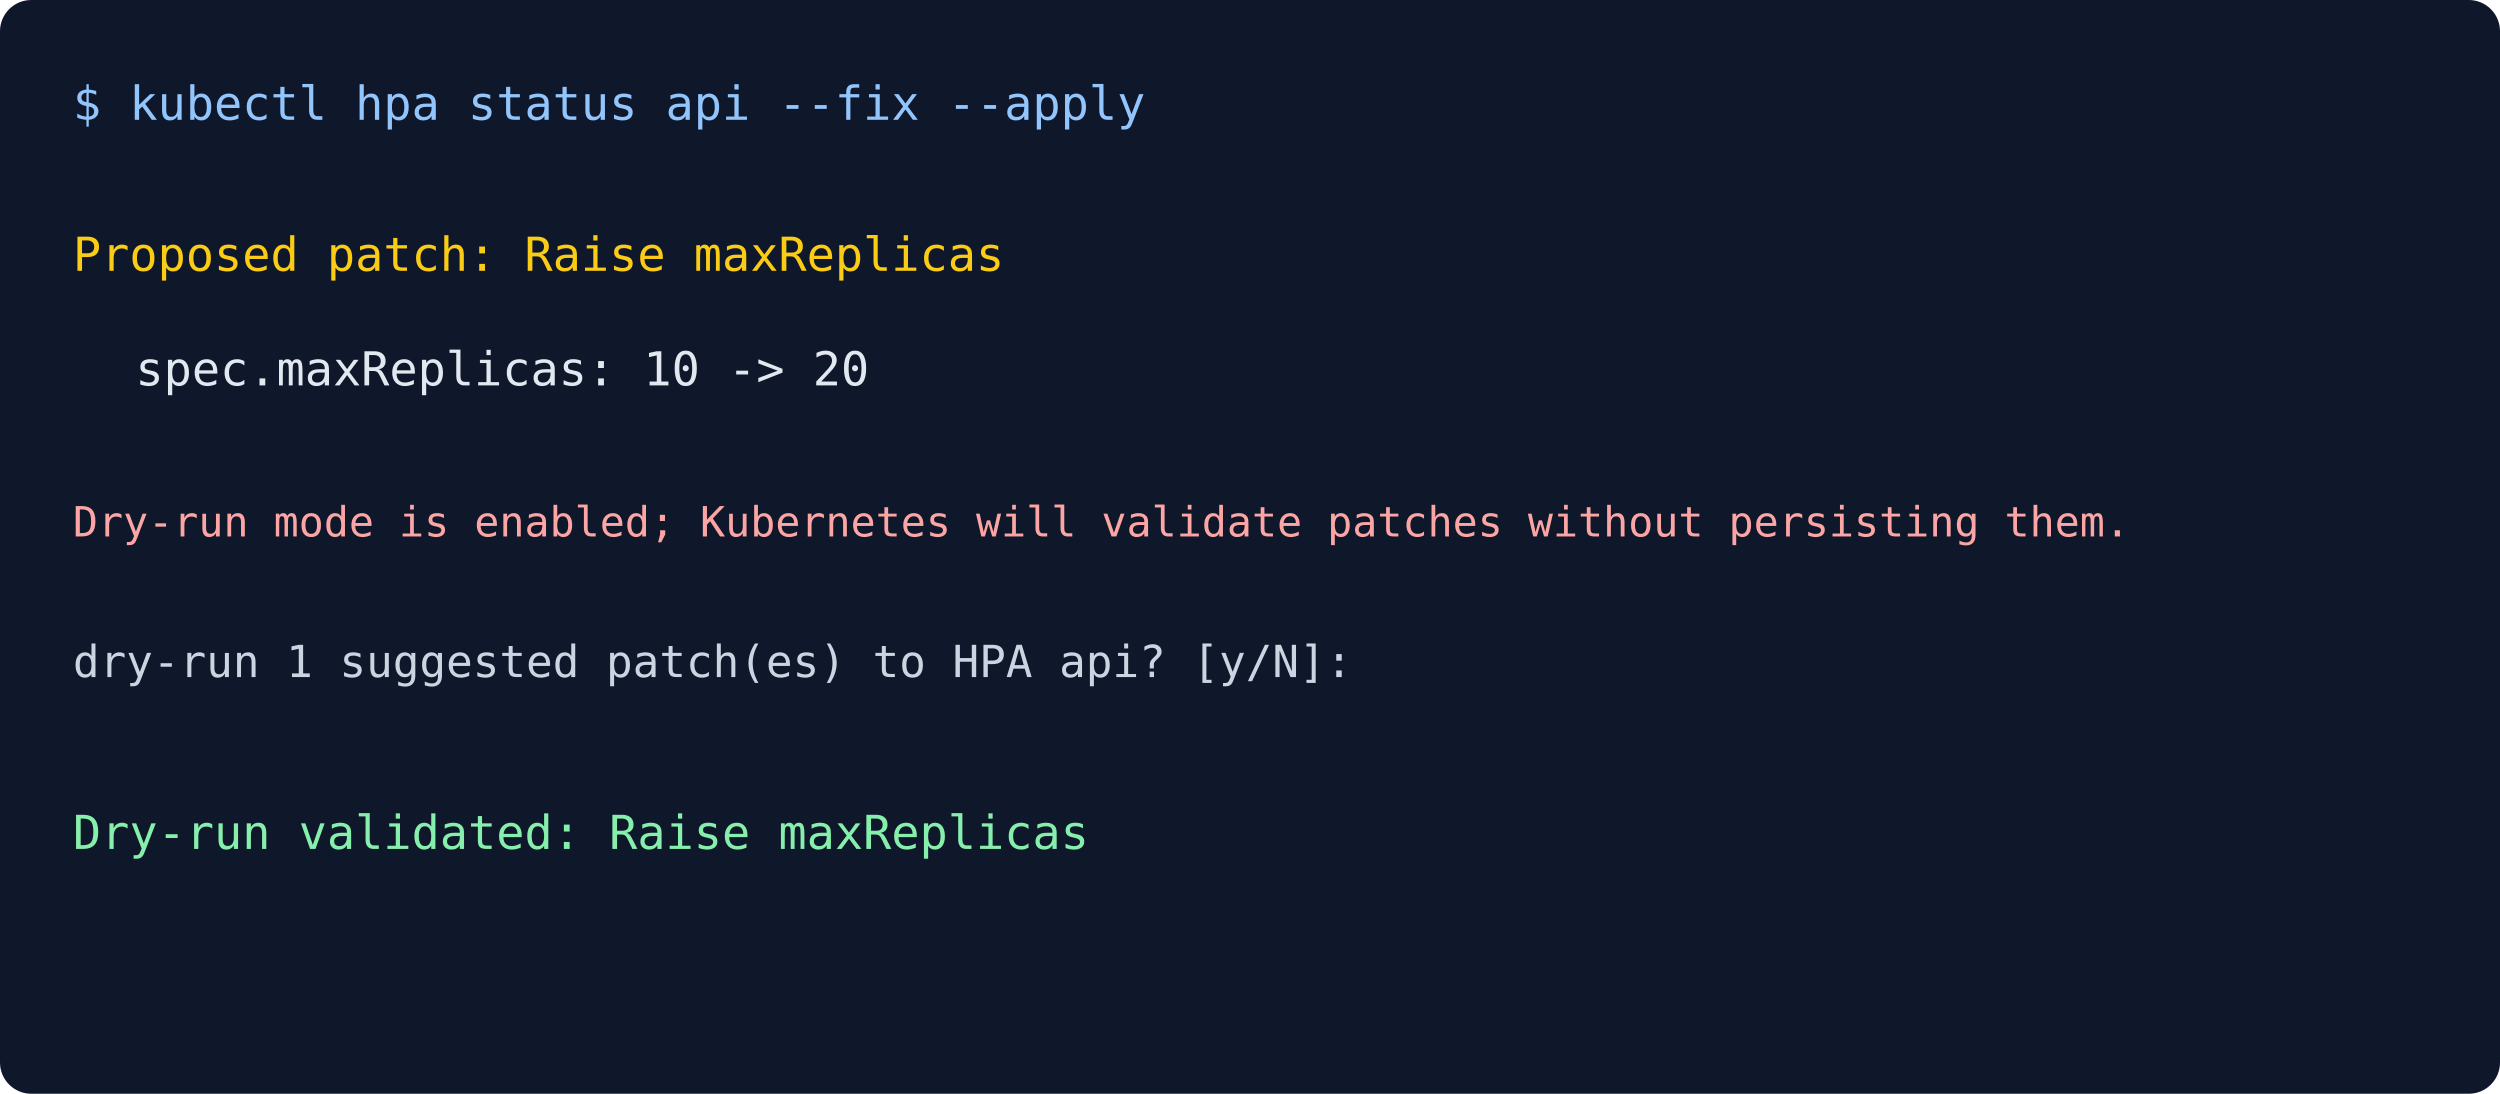
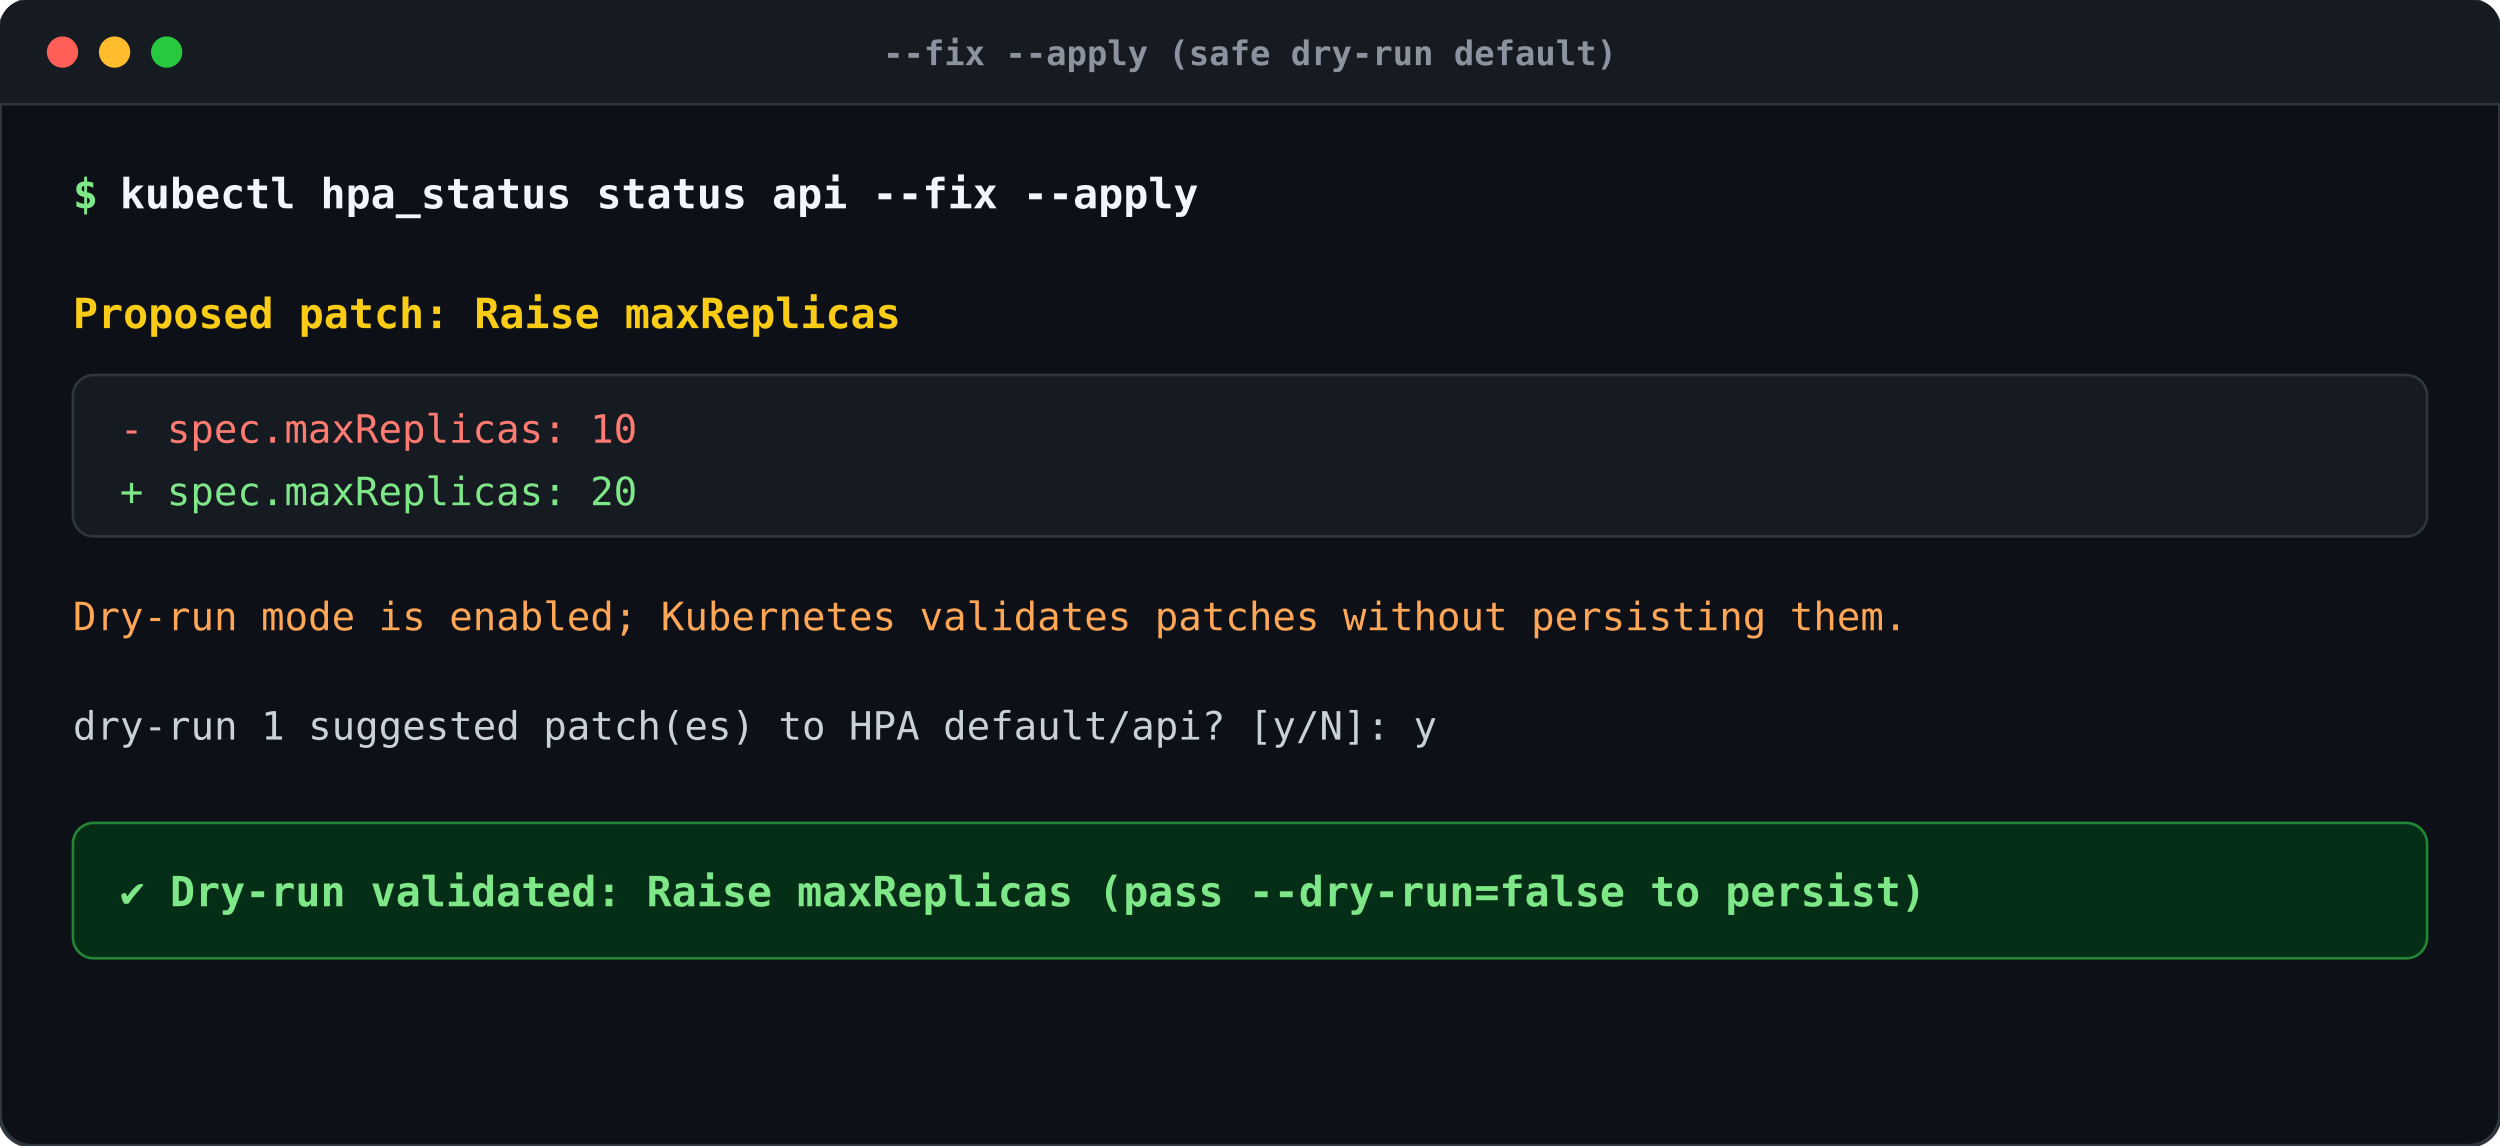
- <svg xmlns="http://www.w3.org/2000/svg" width="960" height="420" viewBox="0 0 960 420" role="img" aria-label="apply diff output">
-   <rect width="960" height="420" rx="12" fill="#0f172a" />
-   <text x="28" y="46" fill="#93c5fd" font-family="ui-monospace,Menlo,monospace" font-size="18">$ kubectl hpa status api --fix --apply</text>
-   <text x="28" y="104" fill="#facc15" font-family="ui-monospace,Menlo,monospace" font-size="18">Proposed patch: Raise maxReplicas</text>
-   <text x="52" y="148" fill="#e2e8f0" font-family="ui-monospace,Menlo,monospace" font-size="18">spec.maxReplicas: 10 -&gt; 20</text>
-   <text x="28" y="206" fill="#fca5a5" font-family="ui-monospace,Menlo,monospace" font-size="16">Dry-run mode is enabled; Kubernetes will validate patches without persisting them.</text>
-   <text x="28" y="260" fill="#cbd5e1" font-family="ui-monospace,Menlo,monospace" font-size="17">dry-run 1 suggested patch(es) to HPA api? [y/N]:</text>
-   <text x="28" y="326" fill="#86efac" font-family="ui-monospace,Menlo,monospace" font-size="18">Dry-run validated: Raise maxReplicas</text>
+ <svg xmlns="http://www.w3.org/2000/svg" width="960" height="440" viewBox="0 0 960 440" role="img" aria-label="apply diff output">
+   <rect width="960" height="440" rx="12" fill="#0d1117" stroke="#30363d" stroke-width="1.5" />
+   <path d="M 0 12 Q 0 0 12 0 L 948 0 Q 960 0 960 12 L 960 40 L 0 40 Z" fill="#161b22" />
+   <line x1="0" y1="40" x2="960" y2="40" stroke="#30363d" stroke-width="1" />
+   <circle cx="24" cy="20" r="6" fill="#ff5f56" />
+   <circle cx="44" cy="20" r="6" fill="#ffbd2e" />
+   <circle cx="64" cy="20" r="6" fill="#27c93f" />
+   <text x="480" y="25" text-anchor="middle" fill="#8b949e" font-family="SFMono-Regular,Menlo,Monaco,monospace" font-size="13" font-weight="600">--fix --apply (safe dry-run default)</text>
+   <text x="28" y="80" fill="#7ee787" font-family="SFMono-Regular,Menlo,Monaco,monospace" font-size="16" font-weight="700">$</text>
+   <text x="46" y="80" fill="#f0f6fc" font-family="SFMono-Regular,Menlo,Monaco,monospace" font-size="16" font-weight="600">kubectl hpa_status status api --fix --apply</text>
+   <text x="28" y="126" fill="#facc15" font-family="SFMono-Regular,Menlo,Monaco,monospace" font-size="16" font-weight="700">Proposed patch: Raise maxReplicas</text>
+   <rect x="28" y="144" width="904" height="62" rx="8" fill="#161b22" stroke="#30363d" />
+   <text x="46" y="170" fill="#ff7b72" font-family="SFMono-Regular,Menlo,Monaco,monospace" font-size="15">- spec.maxReplicas: 10</text>
+   <text x="46" y="194" fill="#7ee787" font-family="SFMono-Regular,Menlo,Monaco,monospace" font-size="15">+ spec.maxReplicas: 20</text>
+   <text x="28" y="242" fill="#ffa657" font-family="SFMono-Regular,Menlo,Monaco,monospace" font-size="15">Dry-run mode is enabled; Kubernetes validates patches without persisting them.</text>
+   <text x="28" y="284" fill="#c9d1d9" font-family="SFMono-Regular,Menlo,Monaco,monospace" font-size="15">dry-run 1 suggested patch(es) to HPA default/api? [y/N]: y</text>
+   <rect x="28" y="316" width="904" height="52" rx="8" fill="#052e16" stroke="#238636" />
+   <text x="46" y="348" fill="#7ee787" font-family="SFMono-Regular,Menlo,Monaco,monospace" font-size="16" font-weight="700">✔ Dry-run validated: Raise maxReplicas (pass --dry-run=false to persist)</text>
</svg>
